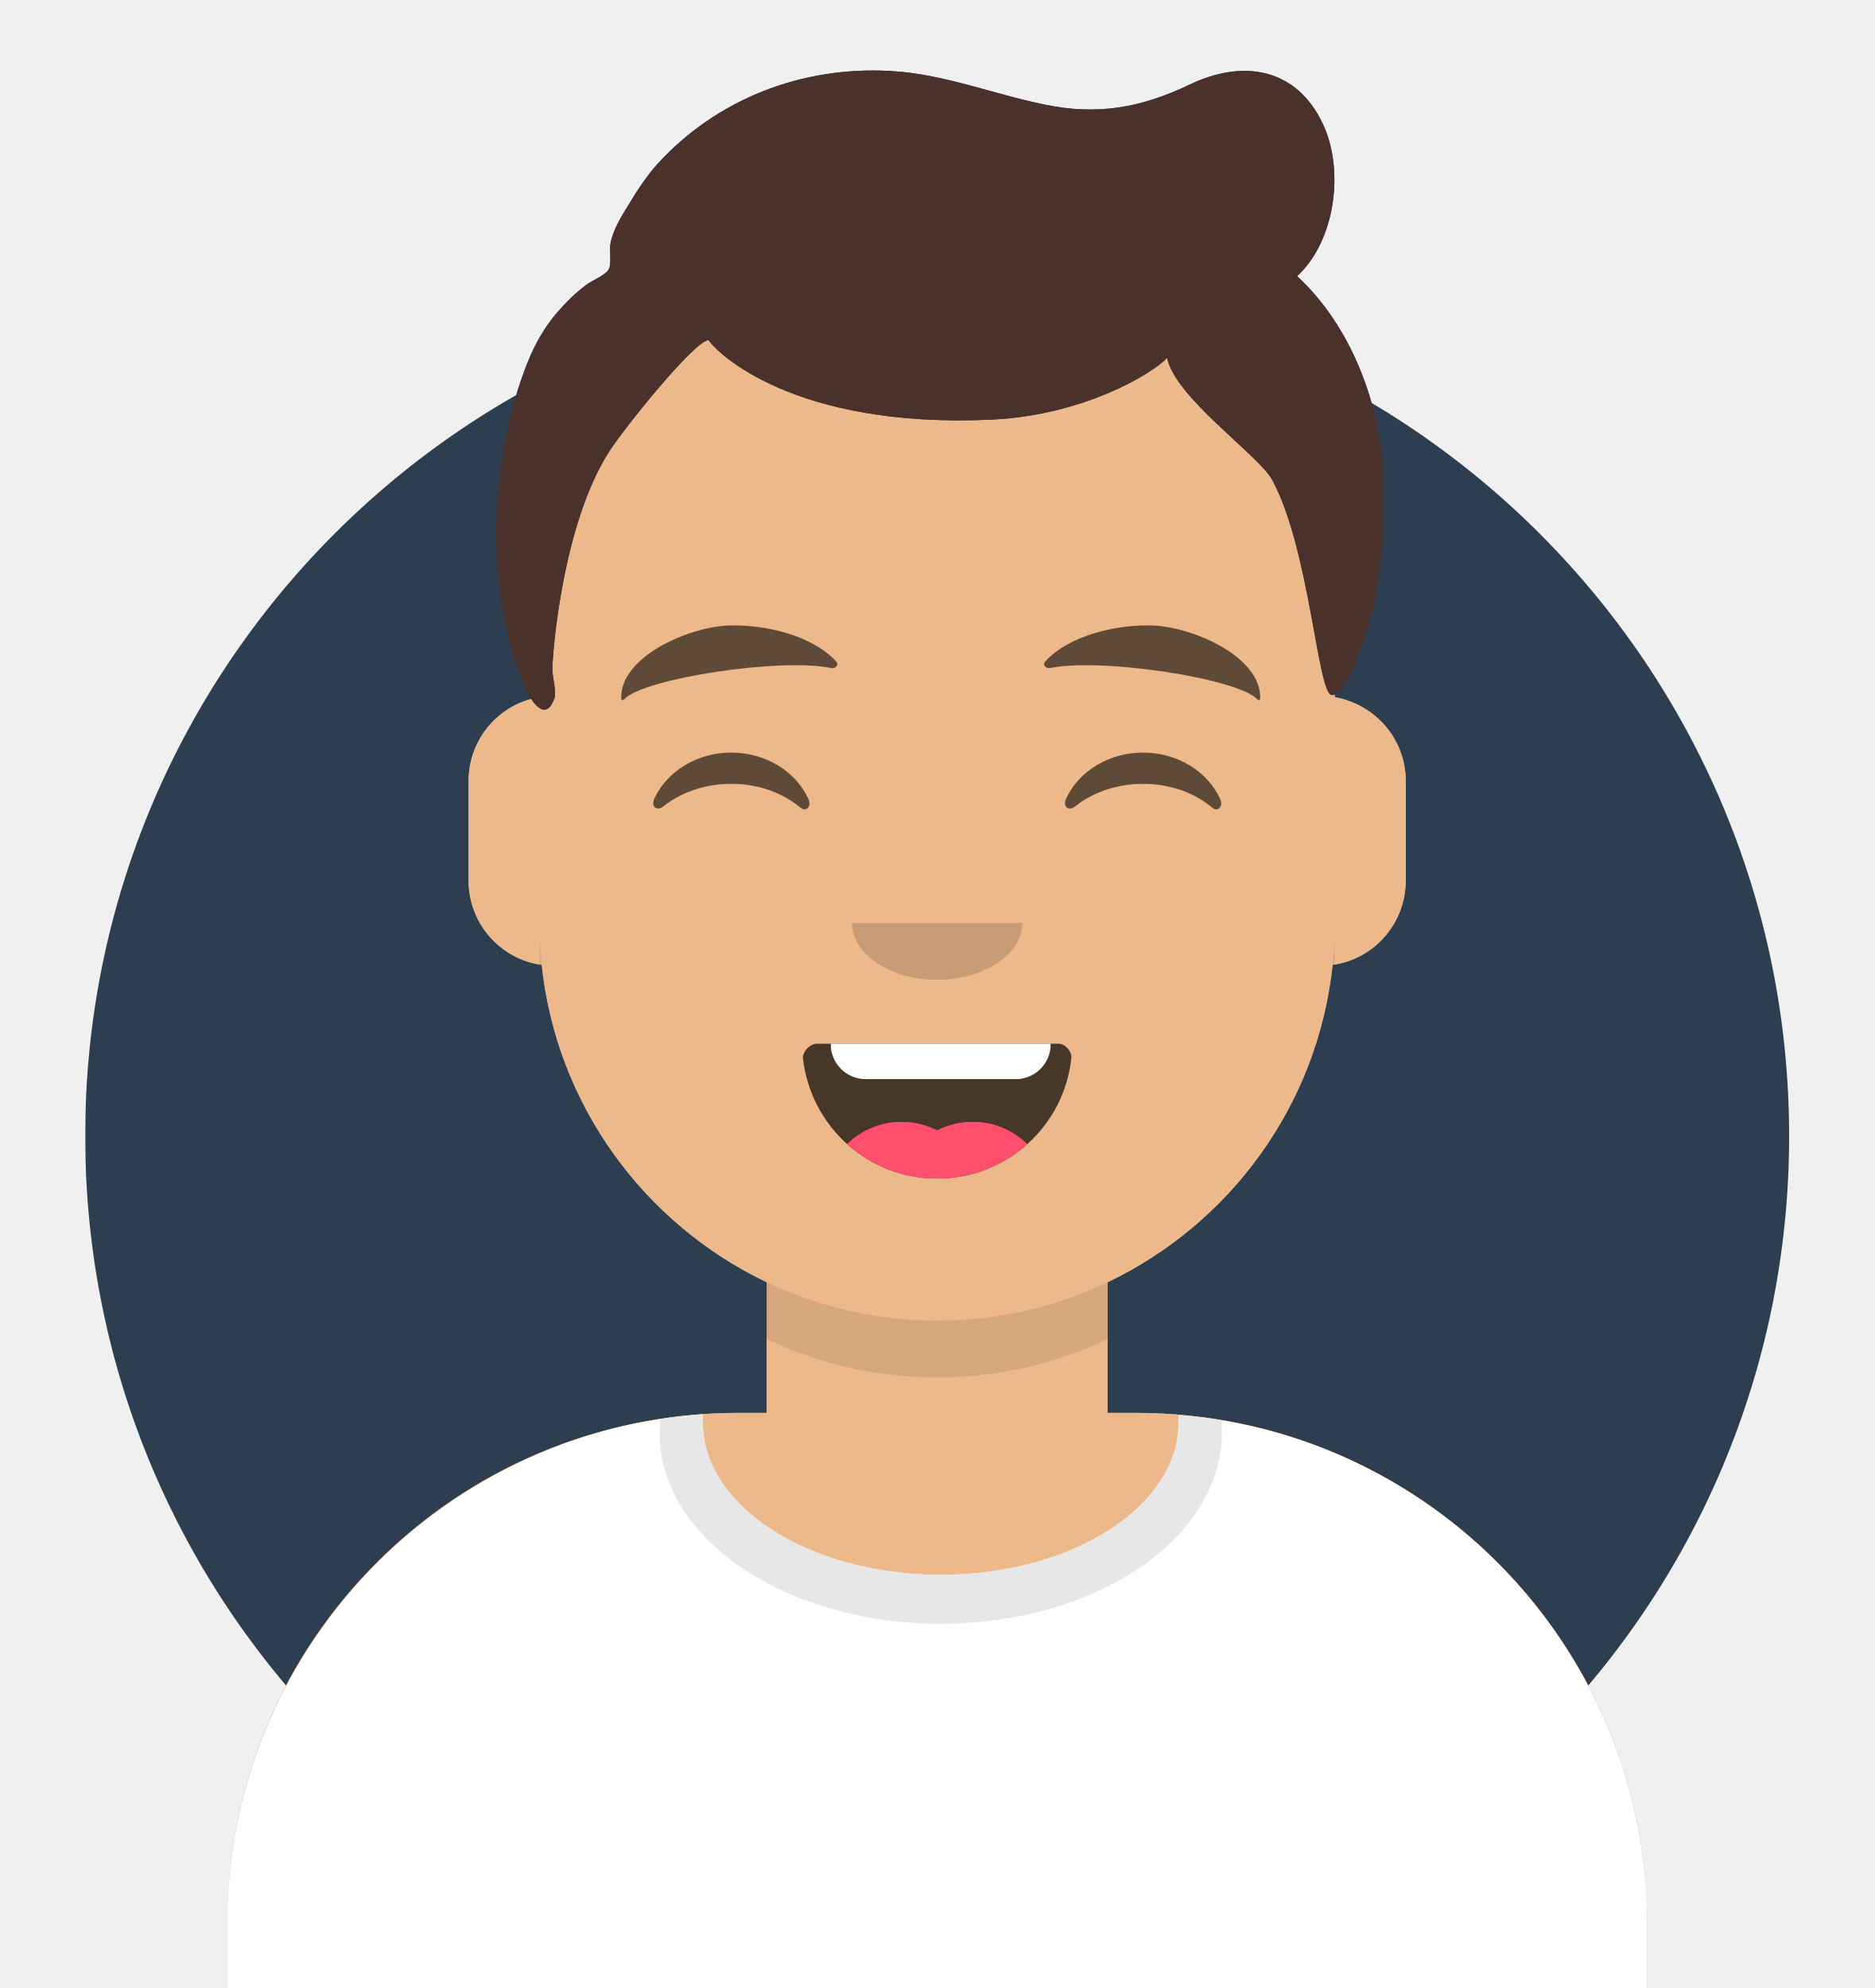
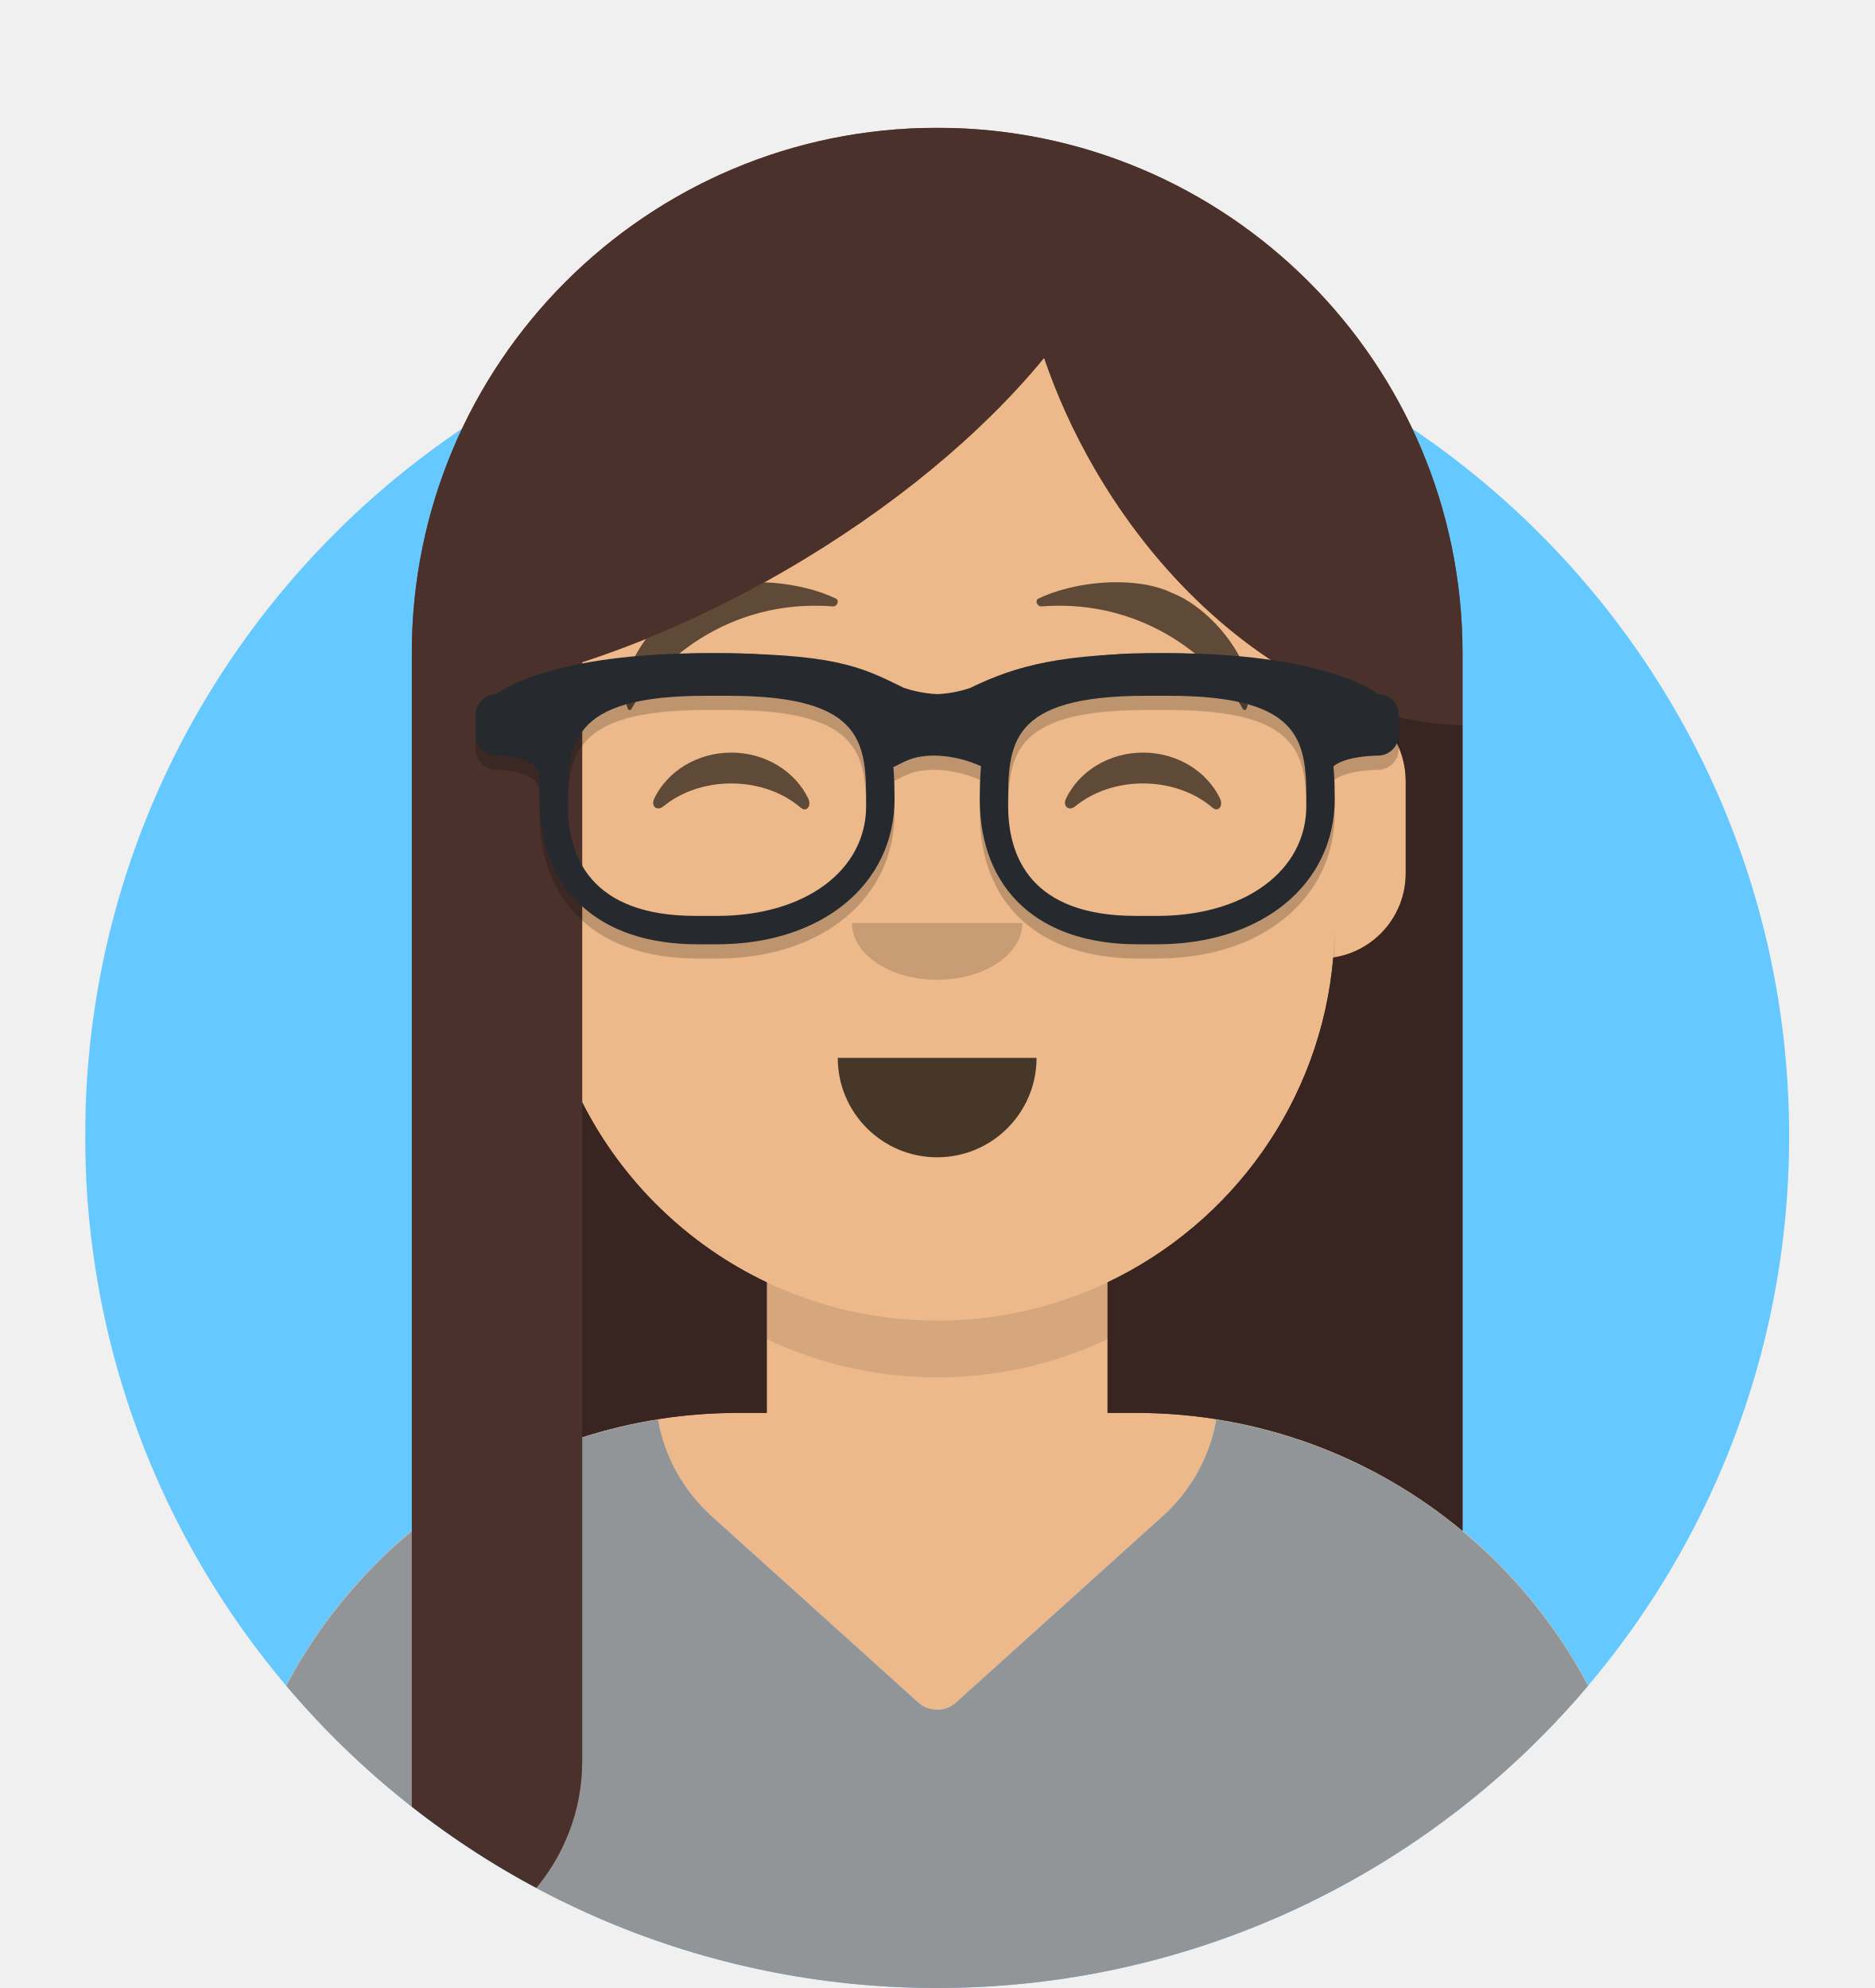
- <svg xmlns="http://www.w3.org/2000/svg" version="1.1" id="Layer_1" x="0px" y="0px" viewBox="0 0 264 280" style="enable-background:new 0 0 264 280;" xml:space="preserve">
-   <defs id="defs181">
-     <defs id="defs27">
-       <filter id="Adobe_OpacityMaskFilter_1_" filterUnits="userSpaceOnUse" x="-1" y="0" width="265" height="280">
-         <feColorMatrix type="matrix" values="1 0 0 0 0  0 1 0 0 0  0 0 1 0 0  0 0 0 1 0" id="feColorMatrix24" />
-       </filter>
-     </defs>
-     <mask maskUnits="userSpaceOnUse" x="-1" y="0" width="265" height="280" id="mask-4_1_">
-       <g class="st5" id="g30">
-         <path id="path-3_1_" class="st2" d="M12,160c0,66.3,53.7,120,120,120s120-53.7,120-120h12V0H0v160H12z" />
-       </g>
-     </mask>
-     <defs id="defs142">
-       <filter id="Adobe_OpacityMaskFilter_8_" filterUnits="userSpaceOnUse" x="-1" y="0" width="264" height="280">
-         <feColorMatrix type="matrix" values="1 0 0 0 0  0 1 0 0 0  0 0 1 0 0  0 0 0 1 0" id="feColorMatrix139" />
-       </filter>
-     </defs>
-     <mask maskUnits="userSpaceOnUse" x="-1" y="0" width="264" height="280" id="react-mask-925_1_">
-       <g class="st25" id="g145">
-         <rect id="react-path-927_1_" class="st2" width="264" height="280" x="0" y="0" />
-       </g>
-     </mask>
-     <defs id="defs100">
-       <filter id="Adobe_OpacityMaskFilter_6_" filterUnits="userSpaceOnUse" x="39" y="2" width="31" height="16">
-         <feColorMatrix type="matrix" values="1 0 0 0 0  0 1 0 0 0  0 0 1 0 0  0 0 0 1 0" id="feColorMatrix97" />
-       </filter>
-     </defs>
-     <mask maskUnits="userSpaceOnUse" x="39" y="2" width="31" height="16" id="react-mask-934_1_">
-       <g class="st19" id="g103">
-         <path id="react-path-933_1_" class="st2" d="M 35.1,15.1 C 36.2,24.6 44.2,32 54,32 c 9.8,0 17.9,-7.4 18.9,-17 0.1,-0.8 -0.8,-2 -1.8,-2 -14.9,0 -26.3,0 -34,0 -1.1,0 -2.1,1.2 -2,2.1 z" />
-       </g>
-     </mask>
-     <defs id="defs110">
-       <filter id="Adobe_OpacityMaskFilter_7_" filterUnits="userSpaceOnUse" x="38" y="24" width="32" height="22">
-         <feColorMatrix type="matrix" values="1 0 0 0 0  0 1 0 0 0  0 0 1 0 0  0 0 0 1 0" id="feColorMatrix107" />
-       </filter>
-     </defs>
-     <mask maskUnits="userSpaceOnUse" x="38" y="24" width="32" height="22" id="react-mask-934_2_">
-       <g class="st21" id="g113">
-         <path id="react-path-933_2_" class="st2" d="M 35.1,15.1 C 36.2,24.6 44.2,32 54,32 c 9.8,0 17.9,-7.4 18.9,-17 0.1,-0.8 -0.8,-2 -1.8,-2 -14.9,0 -26.3,0 -34,0 -1.1,0 -2.1,1.2 -2,2.1 z" />
-       </g>
-     </mask>
-     <defs id="defs40">
-       <filter id="Adobe_OpacityMaskFilter_2_" filterUnits="userSpaceOnUse" x="-32" y="0" width="264" height="244">
-         <feColorMatrix type="matrix" values="1 0 0 0 0  0 1 0 0 0  0 0 1 0 0  0 0 0 1 0" id="feColorMatrix37" />
-       </filter>
-     </defs>
-     <mask maskUnits="userSpaceOnUse" x="-32" y="0" width="264" height="244" id="mask-6_1_">
-       <g class="st8" id="g43">
-         <path id="path-5_1_" class="st2" d="M 124,144.6 V 163 h 4 v 0 c 39.8,0 72,32.2 72,72 v 9 H 0 v -9 c 0,-39.8 32.2,-72 72,-72 v 0 h 4 V 144.6 C 58.8,136.4 46.4,119.7 44.3,99.9 38.5,99.1 34,94.1 34,88 V 74 C 34,68.1 38.3,63.1 44,62.2 V 56 56 C 44,25.1 69.1,0 100,0 v 0 0 c 30.9,0 56,25.1 56,56 v 6.2 c 5.7,1 10,5.9 10,11.8 v 14 c 0,6.1 -4.5,11.1 -10.3,11.9 -2.1,19.8 -14.5,36.5 -31.7,44.7 z" />
-       </g>
-     </mask>
-     <defs id="defs54">
-       <filter id="Adobe_OpacityMaskFilter_3_" filterUnits="userSpaceOnUse" x="44" y="79" width="112" height="79">
-         <feColorMatrix type="matrix" values="1 0 0 0 0  0 1 0 0 0  0 0 1 0 0  0 0 0 1 0" id="feColorMatrix51" />
-       </filter>
-     </defs>
-     <mask maskUnits="userSpaceOnUse" x="44" y="79" width="112" height="79" id="mask-6_2_">
-       <g class="st11" id="g57">
-         <path id="path-5_2_" class="st2" d="M 124,144.6 V 163 h 4 v 0 c 39.8,0 72,32.2 72,72 v 9 H 0 v -9 c 0,-39.8 32.2,-72 72,-72 v 0 h 4 V 144.6 C 58.8,136.4 46.4,119.7 44.3,99.9 38.5,99.1 34,94.1 34,88 V 74 C 34,68.1 38.3,63.1 44,62.2 V 56 56 C 44,25.1 69.1,0 100,0 v 0 0 c 30.9,0 56,25.1 56,56 v 6.2 c 5.7,1 10,5.9 10,11.8 v 14 c 0,6.1 -4.5,11.1 -10.3,11.9 -2.1,19.8 -14.5,36.5 -31.7,44.7 z" />
-       </g>
-     </mask>
-     <defs id="defs68">
-       <filter id="Adobe_OpacityMaskFilter_4_" filterUnits="userSpaceOnUse" x="0" y="0" width="264" height="110">
-         <feColorMatrix type="matrix" values="1 0 0 0 0  0 1 0 0 0  0 0 1 0 0  0 0 0 1 0" id="feColorMatrix65" />
-       </filter>
-     </defs>
-     <mask maskUnits="userSpaceOnUse" x="0" y="0" width="264" height="110" id="react-mask-952_1_">
-       <g class="st13" id="g71">
-         <path id="react-path-951_1_" class="st2" d="m 166,29.3 c 37,3 66,34 66,71.8 V 110 H 32 v -8.9 C 32,63 61.6,31.8 99,29.2 c 0,0.4 0,0.7 0,1.1 0,11.9 15,21.5 33.5,21.5 18.5,0 33.5,-9.6 33.5,-21.5 0,-0.3 0,-0.7 0,-1 z" />
-       </g>
-     </mask>
-     <defs id="defs81">
-       <filter id="Adobe_OpacityMaskFilter_5_" filterUnits="userSpaceOnUse" x="92.9" y="4.9" width="79.3" height="53.8">
-         <feColorMatrix type="matrix" values="1 0 0 0 0  0 1 0 0 0  0 0 1 0 0  0 0 0 1 0" id="feColorMatrix78" />
-       </filter>
-     </defs>
-     <mask maskUnits="userSpaceOnUse" x="92.9" y="4.9" width="79.3" height="53.8" id="react-mask-952_2_">
-       <g class="st15" id="g84">
-         <path id="react-path-951_2_" class="st2" d="m 166,29.3 c 37,3 66,34 66,71.8 V 110 H 32 v -8.9 C 32,63 61.6,31.8 99,29.2 c 0,0.4 0,0.7 0,1.1 0,11.9 15,21.5 33.5,21.5 18.5,0 33.5,-9.6 33.5,-21.5 0,-0.3 0,-0.7 0,-1 z" />
-       </g>
-     </mask>
+ <svg xmlns="http://www.w3.org/2000/svg" xmlns:xlink="http://www.w3.org/1999/xlink" width="264px" height="280px" viewBox="0 0 264 280" version="1.1">
+   <defs>
+     <circle id="react-path-1" cx="120" cy="120" r="120" />
+     <path d="M12,160 C12,226.274 65.726,280 132,280 C198.274,280 252,226.274 252,160 L264,160 L264,-1.42108547e-14 L-3.19744231e-14,-1.42108547e-14 L-3.19744231e-14,160 L12,160 Z" id="react-path-2" />
+     <path d="M124,144.611 L124,163 L128,163 L128,163 C167.765,163 200,195.235 200,235 L200,244 L0,244 L0,235 C-4.86974701e-15,195.235 32.235,163 72,163 L72,163 L76,163 L76,144.611 C58.763,136.422 46.372,119.687 44.305,99.881 C38.48,99.058 34,94.052 34,88 L34,74 C34,68.054 38.325,63.118 44,62.166 L44,56 L44,56 C44,25.072 69.072,5.68137151e-15 100,0 L100,0 L100,0 C130.928,-5.68137151e-15 156,25.072 156,56 L156,62.166 C161.675,63.118 166,68.054 166,74 L166,88 C166,94.052 161.52,99.058 155.695,99.881 C153.628,119.687 141.237,136.422 124,144.611 Z" id="react-path-3" />
  </defs>
-   <style type="text/css" id="style2">
- 	.st0{fill-rule:evenodd;clip-rule:evenodd;fill:#E6E6E6;}
- 	.st1{filter:url(#Adobe_OpacityMaskFilter);}
- 	.st2{fill-rule:evenodd;clip-rule:evenodd;fill:#FFFFFF;}
- 	.st3{mask:url(#mask-2_1_);}
- 	.st4{fill-rule:evenodd;clip-rule:evenodd;fill:#2C3E50;}
- 	.st5{filter:url(#Adobe_OpacityMaskFilter_1_);}
- 	.st6{mask:url(#mask-4_1_);}
- 	.st7{fill-rule:evenodd;clip-rule:evenodd;fill:#D0C6AC;}
- 	.st8{filter:url(#Adobe_OpacityMaskFilter_2_);}
- 	.st9{mask:url(#mask-6_1_);}
- 	.st10{fill-rule:evenodd;clip-rule:evenodd;fill:#EDB98A;}
- 	.st11{filter:url(#Adobe_OpacityMaskFilter_3_);}
- 	.st12{mask:url(#mask-6_2_);fill-rule:evenodd;clip-rule:evenodd;fill-opacity:0.1;}
- 	.st13{filter:url(#Adobe_OpacityMaskFilter_4_);}
- 	.st14{mask:url(#react-mask-952_1_);}
- 	.st15{filter:url(#Adobe_OpacityMaskFilter_5_);}
- 	.st16{opacity:0.6;mask:url(#react-mask-952_2_);}
- 	.st17{fill-rule:evenodd;clip-rule:evenodd;fill-opacity:0.16;}
- 	.st18{fill-rule:evenodd;clip-rule:evenodd;fill-opacity:0.7;}
- 	.st19{filter:url(#Adobe_OpacityMaskFilter_6_);}
- 	.st20{mask:url(#react-mask-934_1_);fill-rule:evenodd;clip-rule:evenodd;fill:#FFFFFF;}
- 	.st21{filter:url(#Adobe_OpacityMaskFilter_7_);}
- 	.st22{mask:url(#react-mask-934_2_);}
- 	.st23{fill-rule:evenodd;clip-rule:evenodd;fill:#FF4F6D;}
- 	.st24{fill-rule:evenodd;clip-rule:evenodd;fill-opacity:0.6;}
- 	.st25{filter:url(#Adobe_OpacityMaskFilter_8_);}
- 	.st26{mask:url(#react-mask-925_1_);}
- 	.st27{fill-rule:evenodd;clip-rule:evenodd;fill:#28354B;}
- 	.st28{filter:url(#Adobe_OpacityMaskFilter_9_);}
- 	.st29{mask:url(#react-mask-924_1_);}
- 	.st30{fill-rule:evenodd;clip-rule:evenodd;fill:#4A312C;}
- </style>
-   <g id="g176">
-     <g transform="translate(-825, -1100)" id="g174">
-       <g id="Circle" transform="translate(837,1140)">
-         <g id="Circle-Background">
-           <circle class="st0" cx="120" cy="120" r="120" id="circle6" />
+   <g id="Avataaar" stroke="none" stroke-width="1" fill="none" fill-rule="evenodd">
+     <g transform="translate(-825, -1100)" id="Avataaar/Circle">
+       <g transform="translate(825, 1100)">
+         <g id="Circle" stroke-width="1" fill-rule="evenodd" transform="translate(12, 40)">
+           <mask id="react-mask-4" fill="white">
+             <use xlink:href="#react-path-1" />
+           </mask>
+           <use id="Circle-Background" fill="#E6E6E6" xlink:href="#react-path-1" />
+           <g id="Color/Palette/Blue-01" mask="url(#react-mask-4)" fill="#65C9FF">
+             <rect id="🖍Color" x="0" y="0" width="240" height="240" />
+           </g>
        </g>
-         <defs id="defs12">
-           <filter id="Adobe_OpacityMaskFilter" filterUnits="userSpaceOnUse" x="0" y="0" width="240" height="240">
-             <feColorMatrix type="matrix" values="1 0 0 0 0  0 1 0 0 0  0 0 1 0 0  0 0 0 1 0" id="feColorMatrix9" />
-           </filter>
-         </defs>
-         <mask maskUnits="userSpaceOnUse" x="0" y="0" width="240" height="240" id="mask-2_1_">
-           <g class="st1" id="g15">
-             <circle id="path-1_1_" class="st2" cx="120" cy="120" r="120" />
+         <mask id="react-mask-5" fill="white">
+           <use xlink:href="#react-path-2" />
+         </mask>
+         <g id="Mask" />
+         <g id="Avataaar" stroke-width="1" fill-rule="evenodd" mask="url(#react-mask-5)">
+           <g id="Body" transform="translate(32, 36)">
+             <mask id="react-mask-6" fill="white">
+               <use xlink:href="#react-path-3" />
+             </mask>
+             <use fill="#D0C6AC" xlink:href="#react-path-3" />
+             <g id="Skin/👶🏽-03-Brown" mask="url(#react-mask-6)" fill="#EDB98A">
+               <g transform="translate(0, 0)" id="Color">
+                 <rect x="0" y="0" width="264" height="280" />
+               </g>
+             </g>
+             <path d="M156,79 L156,102 C156,132.928 130.928,158 100,158 C69.072,158 44,132.928 44,102 L44,79 L44,94 C44,124.928 69.072,150 100,150 C130.928,150 156,124.928 156,94 L156,79 Z" id="Neck-Shadow" fill-opacity="0.1" fill="#000000" mask="url(#react-mask-6)" />
          </g>
-         </mask>
-         <g class="st3" mask="url(#mask-2_1_)" id="g20">
-           <rect class="st4" width="240" height="240" id="rect18" x="0" y="0" />
-         </g>
-       </g>
-       <g id="Mask" transform="translate(825,1100)">
- 			</g>
-       <g id="g35" transform="translate(857,1136)">
-         <path class="st7" d="M 124,144.6 V 163 h 4 v 0 c 39.8,0 72,32.2 72,72 v 9 H 0 v -9 c 0,-39.8 32.2,-72 72,-72 v 0 h 4 V 144.6 C 58.8,136.4 46.4,119.7 44.3,99.9 38.5,99.1 34,94.1 34,88 V 74 C 34,68.1 38.3,63.1 44,62.2 V 56 56 C 44,25.1 69.1,0 100,0 v 0 0 c 30.9,0 56,25.1 56,56 v 6.2 c 5.7,1 10,5.9 10,11.8 v 14 c 0,6.1 -4.5,11.1 -10.3,11.9 -2.1,19.8 -14.5,36.5 -31.7,44.7 z" id="path33" />
-       </g>
-       <g class="st9" mask="url(#mask-6_1_)" id="g49" transform="translate(857,1136)">
-         <g id="Color" transform="translate(-32)">
-           <rect class="st10" width="264" height="244" id="rect46" x="0" y="0" />
-         </g>
-       </g>
-       <path id="Neck-Shadow" class="st12" d="m 156,79 v 23 c 0,30.9 -25.1,56 -56,56 -30.9,0 -56,-25.1 -56,-56 V 79 94 c 0,30.9 25.1,56 56,56 30.9,0 56,-25.1 56,-56 z" mask="url(#mask-6_2_)" transform="translate(857,1136)" />
-       <g id="Clothes" transform="translate(825,1270)">
-         <path class="st0" d="m 166,29.3 c 37,3 66,34 66,71.8 V 110 H 32 v -8.9 C 32,63 61.6,31.8 99,29.2 c 0,0.4 0,0.7 0,1.1 0,11.9 15,21.5 33.5,21.5 18.5,0 33.5,-9.6 33.5,-21.5 0,-0.3 0,-0.7 0,-1 z" id="path62" />
-       </g>
-       <g class="st14" mask="url(#react-mask-952_1_)" id="g76" transform="translate(825,1270)">
-         <rect class="st2" width="264" height="110" id="rect74" x="0" y="0" />
-       </g>
-       <g id="Shadowy" class="st16" mask="url(#react-mask-952_2_)" transform="translate(825,1270)">
-         <g transform="translate(92,4)" id="g89">
-           <ellipse class="st17" cx="40.5" cy="27.8" rx="39.6" ry="26.9" id="ellipse87" />
-         </g>
-       </g>
-       <g id="Mouth" transform="translate(903,1234)">
-         <path class="st18" d="M 35.1,15.1 C 36.2,24.6 44.2,32 54,32 c 9.8,0 17.9,-7.4 18.9,-17 0.1,-0.8 -0.8,-2 -1.8,-2 -14.9,0 -26.3,0 -34,0 -1.1,0 -2.1,1.2 -2,2.1 z" id="path94" />
-       </g>
-       <path id="Teeth" class="st20" d="m 44,2 h 21 c 2.8,0 5,2.2 5,5 v 6 c 0,2.8 -2.2,5 -5,5 H 44 c -2.8,0 -5,-2.2 -5,-5 V 7 c 0,-2.8 2.2,-5 5,-5 z" mask="url(#react-mask-934_1_)" transform="translate(903,1234)" />
-       <g id="Tongue" class="st22" mask="url(#react-mask-934_2_)" transform="translate(903,1234)">
-         <g transform="translate(38,24)" id="g120">
-           <circle class="st23" cx="11" cy="11" r="11" id="circle116" />
-           <circle class="st23" cx="21" cy="11" r="11" id="circle118" />
-         </g>
-       </g>
-       <g transform="translate(929,1222)" id="g126">
-         <path id="Nose" class="st17" d="m 16,8 c 0,4.4 5.4,8 12,8 v 0 c 6.6,0 12,-3.6 12,-8" />
-       </g>
-       <path id="Squint" class="st24" d="m 917.2,1212.4 c 1.8,-3.8 6,-6.4 10.8,-6.4 4.8,0 9,2.6 10.8,6.4 0.6,1.1 -0.2,2 -1,1.4 -2.5,-2.1 -5.9,-3.4 -9.8,-3.4 -3.7,0 -7.1,1.2 -9.6,3.2 -0.9,0.7 -1.8,0 -1.2,-1.2 z" />
-       <path class="st24" d="m 975.2,1212.4 c 1.8,-3.8 6,-6.4 10.8,-6.4 4.8,0 9,2.6 10.8,6.4 0.6,1.1 -0.2,2 -1,1.4 -2.5,-2.1 -5.9,-3.4 -9.8,-3.4 -3.7,0 -7.1,1.2 -9.6,3.2 -0.9,0.7 -1.8,0 -1.2,-1.2 z" id="path129" />
-       <path id="Eyebrow" class="st24" d="m 927.5,1188.1 c -5.8,0.3 -15.2,4.5 -15,10.3 0,0.2 0.3,0.3 0.4,0.1 2.8,-3 22.3,-5.9 29.2,-4.4 0.6,0.1 1.1,-0.5 0.7,-0.9 -3.3,-3.7 -10.1,-5.3 -15.3,-5.1" />
-       <path class="st24" d="m 987.5,1188.1 c 5.8,0.3 15.2,4.5 15,10.3 0,0.2 -0.3,0.3 -0.4,0.1 -2.8,-3 -22.3,-5.9 -29.2,-4.4 -0.6,0.1 -1.1,-0.5 -0.7,-0.9 3.3,-3.7 10.1,-5.3 15.3,-5.1" id="path134" />
-       <g class="st26" mask="url(#react-mask-925_1_)" id="g168" transform="translate(825,1100)">
-         <g transform="translate(-1)" id="g166">
-           <g id="Short-Hair">
-             <path class="st27" d="m 183.7,38.9 c 5.4,-5 6.7,-15 3.6,-21.5 -3.8,-8 -11.4,-9 -18.7,-5.5 -6.9,3.3 -13.1,4.4 -20.6,2.8 C 140.7,13.2 133.9,10.4 126.4,10 114,9.3 102,13.9 93.6,23.1 c -1.6,1.8 -2.9,3.8 -4.1,5.8 -1,1.6 -2.1,3.4 -2.5,5.3 -0.2,0.9 0.2,3.1 -0.3,3.8 -0.5,0.8 -2.3,1.5 -3.1,2.1 -1.6,1.2 -2.9,2.5 -4.2,4 -2.7,3.2 -4.1,6.6 -5.4,10.6 -4.1,13.2 -4.5,29 0.9,42 0.7,1.7 2.9,5.4 4.2,1.6 0.3,-0.7 -0.3,-3.2 -0.3,-3.9 0,-2.7 1.5,-20.7 8,-30.8 2.1,-3.3 12,-15.6 14,-15.7 1.1,1.7 11.9,12.5 39.9,11.2 12.7,-0.6 22.4,-6.3 24.7,-8.7 1,5.5 13,13.8 14.8,17.2 5.3,9.8 6.4,30.3 8.4,30.3 2,0 3.5,-5.2 3.9,-6.2 3.1,-7.4 3.6,-16.6 3.3,-24.6 C 195.5,57 191.3,45.9 183.7,38.9 Z" id="path148" />
+           <g id="Clothing/Shirt-V-Neck" transform="translate(0, 170)">
+             <defs>
+               <path d="M171.32,29.936 C205.706,35.367 232,65.139 232,101.052 L232,110 L32,110 L32,101.052 C32,65.138 58.294,35.366 92.682,29.936 C93.584,35.005 96.116,39.824 100.236,43.539 L100.236,43.539 L129.321,69.768 C130.843,71.14 133.157,71.14 134.679,69.768 L134.679,69.768 L163.764,43.539 C164.189,43.155 164.601,42.756 164.998,42.343 C168.414,38.787 170.517,34.452 171.32,29.936 Z" id="react-path-673" />
+             </defs>
+             <mask id="react-mask-674" fill="white">
+               <use xlink:href="#react-path-673" />
+             </mask>
+             <use id="Clothes" fill="#E6E6E6" fill-rule="evenodd" xlink:href="#react-path-673" />
+             <g id="Color/Palette/Gray-01" mask="url(#react-mask-674)" fill-rule="evenodd" fill="#929598">
+               <rect id="🖍Color" x="0" y="0" width="264" height="110" />
+             </g>
          </g>
-           <defs id="defs154">
-             <filter id="Adobe_OpacityMaskFilter_9_" filterUnits="userSpaceOnUse" x="0" y="0" width="264" height="280">
-               <feColorMatrix type="matrix" values="1 0 0 0 0  0 1 0 0 0  0 0 1 0 0  0 0 0 1 0" id="feColorMatrix151" />
-             </filter>
-           </defs>
-           <mask maskUnits="userSpaceOnUse" x="0" y="0" width="264" height="280" id="react-mask-924_1_">
-             <g class="st28" id="g157">
-               <path id="react-path-926_1_" class="st2" d="m 183.7,38.9 c 5.4,-5 6.7,-15 3.6,-21.5 -3.8,-8 -11.4,-9 -18.7,-5.5 -6.9,3.3 -13.1,4.4 -20.6,2.8 C 140.7,13.2 133.9,10.4 126.4,10 114,9.3 102,13.9 93.6,23.1 c -1.6,1.8 -2.9,3.8 -4.1,5.8 -1,1.6 -2.1,3.4 -2.5,5.3 -0.2,0.9 0.2,3.1 -0.3,3.8 -0.5,0.8 -2.3,1.5 -3.1,2.1 -1.6,1.2 -2.9,2.5 -4.2,4 -2.7,3.2 -4.1,6.6 -5.4,10.6 -4.1,13.2 -4.5,29 0.9,42 0.7,1.7 2.9,5.4 4.2,1.6 0.3,-0.7 -0.3,-3.2 -0.3,-3.9 0,-2.7 1.5,-20.7 8,-30.8 2.1,-3.3 12,-15.6 14,-15.7 1.1,1.7 11.9,12.5 39.9,11.2 12.7,-0.6 22.4,-6.3 24.7,-8.7 1,5.5 13,13.8 14.8,17.2 5.3,9.8 6.4,30.3 8.4,30.3 2,0 3.5,-5.2 3.9,-6.2 3.1,-7.4 3.6,-16.6 3.3,-24.6 C 195.5,57 191.3,45.9 183.7,38.9 Z" />
+           <g id="Face" transform="translate(76, 82)" fill="#000000">
+             <g id="Mouth/Default" transform="translate(2, 52)" fill-opacity="0.7">
+               <path d="M40,15 C40,22.732 46.268,29 54,29 L54,29 C61.732,29 68,22.732 68,15" id="Mouth" />
            </g>
-           </mask>
-           <g class="st29" mask="url(#react-mask-924_1_)" id="g164">
-             <g id="g162">
-               <rect class="st30" width="264" height="280" id="rect160" x="0" y="0" />
+             <g id="Nose/Default" transform="translate(28, 40)" fill-opacity="0.16">
+               <path d="M16,8 C16,12.418 21.373,16 28,16 L28,16 C34.627,16 40,12.418 40,8" id="Nose" />
+             </g>
+             <g id="Eyes/Happy-😁" transform="translate(0, 8)" fill-opacity="0.6">
+               <path d="M16.16,22.447 C18.007,18.649 22.164,16 26.998,16 C31.814,16 35.959,18.63 37.815,22.407 C38.367,23.529 37.582,24.447 36.791,23.767 C34.34,21.66 30.859,20.344 26.998,20.344 C23.257,20.344 19.874,21.579 17.438,23.572 C16.547,24.3 15.62,23.558 16.16,22.447 Z" id="Squint" />
+               <path d="M74.16,22.447 C76.007,18.649 80.164,16 84.998,16 C89.814,16 93.959,18.63 95.815,22.407 C96.367,23.529 95.582,24.447 94.791,23.767 C92.34,21.66 88.859,20.344 84.998,20.344 C81.257,20.344 77.874,21.579 75.438,23.572 C74.547,24.3 73.62,23.558 74.16,22.447 Z" id="Squint" />
+             </g>
+             <g id="Eyebrow/Natural/Raised-Excited-Natural" fill-opacity="0.6">
+               <path d="M22.766,1.578 L23.677,1.176 C28.919,-0.905 36.865,-0.033 41.723,2.299 C42.29,2.571 41.902,3.452 41.321,3.407 C26.402,2.256 16.358,11.553 12.946,17.847 C12.845,18.034 12.539,18.055 12.464,17.881 C10.156,12.562 16.913,3.896 22.766,1.578 Z" id="Eye-Browse-Reddit" />
+               <path d="M80.766,1.578 L81.677,1.176 C86.919,-0.905 94.865,-0.033 99.723,2.299 C100.29,2.571 99.902,3.452 99.321,3.407 C84.402,2.256 74.358,11.553 70.946,17.847 C70.845,18.034 70.539,18.055 70.464,17.881 C68.156,12.562 74.913,3.896 80.766,1.578 Z" id="Eye-Browse-Reddit" transform="translate(85, 9) scale(-1, 1) translate(-85, -9) " />
+             </g>
+           </g>
+           <g id="Top" stroke-width="1" fill-rule="evenodd">
+             <defs>
+               <rect id="react-path-695" x="0" y="0" width="264" height="280" />
+               <path d="M133.506,81.335 C137.364,83.331 140,87.357 140,92 L140,105 C140,111.019 135.569,116.002 129.791,116.867 C128.048,137.115 115.531,154.283 98,162.611 L98,162.611 L98,181 L102,181 C119.491,181 135.525,187.237 148,197.608 L148,74 C148,53.565 139.717,35.065 126.326,21.674 C112.935,8.283 94.435,-3.55271368e-15 74,0 C33.131,7.10542736e-15 -7.10542736e-15,33.131 0,74 L0,257.716 C13.569,255.776 24,244.106 24,230 L24,184.423 C30.935,182.2 38.327,181 46,181 L50,181 L50,162.611 C38.773,157.277 29.602,148.318 24,137.246 L24,75.266 C33.147,72.291 42.778,68.017 52.342,62.495 C67.745,53.602 80.431,42.941 89.066,32.397 C90.831,37.595 93.175,42.801 96.11,47.885 C104.878,63.071 117.224,74.234 130,79.917 L130,80.166 C130.4,80.233 130.794,80.32 131.18,80.426 C131.955,80.749 132.73,81.052 133.506,81.335 Z" id="react-path-696" />
+             </defs>
+             <mask id="react-mask-693" fill="white">
+               <use xlink:href="#react-path-695" />
+             </mask>
+             <g id="Mask" />
+             <g id="Top/Long-Hair/Straight" mask="url(#react-mask-693)">
+               <g transform="translate(-1, 0)">
+                 <g id="Hair" stroke-width="1" fill="none" fill-rule="evenodd" transform="translate(59, 18)">
+                   <mask id="react-mask-694" fill="white">
+                     <use xlink:href="#react-path-696" />
+                   </mask>
+                   <use id="Mask-Hair" fill="#944F23" xlink:href="#react-path-696" />
+                   <g id="Skin/👶🏽-03-Brown" mask="url(#react-mask-694)" fill="#4A312C">
+                     <g transform="translate(0, 0) " id="Color">
+                       <rect x="0" y="0" width="264" height="280" />
+                     </g>
+                   </g>
+                 </g>
+                 <path d="M192.506,99.335 C197.375,101.108 202.263,102.072 207,102.148 L207,102.148 L207,92 C207,71.565 198.717,53.065 185.326,39.674 C198.717,53.065 207,71.565 207,92 L207,215.608 C194.525,205.237 178.491,199 161,199 L157,199 L157,180.611 L157,180.611 C174.531,172.283 187.048,155.115 188.791,134.867 C194.569,134.002 199,129.019 199,123 L199,110 C199,105.357 196.364,101.331 192.506,99.335 Z M190.18,98.426 C189.794,98.32 189.4,98.233 189,98.166 L189,97.917 C189.393,98.092 189.786,98.261 190.18,98.426 Z M83,155.246 C88.602,166.318 97.773,175.277 109,180.611 L109,199 L105,199 C97.327,199 89.935,200.2 83,202.423 L83,155.246 Z" id="Shadow" fill-opacity="0.24" fill="#000000" fill-rule="evenodd" />
+                 <g id="Top/_Resources/Prescription-02" fill="none" transform="translate(62, 85)" stroke-width="1">
+                   <defs>
+                     <filter x="-0.8%" y="-2.4%" width="101.5%" height="109.8%" filterUnits="objectBoundingBox" id="react-filter-697">
+                       <feOffset dx="0" dy="2" in="SourceAlpha" result="shadowOffsetOuter1" />
+                       <feColorMatrix values="0 0 0 0 0   0 0 0 0 0   0 0 0 0 0  0 0 0 0.2 0" type="matrix" in="shadowOffsetOuter1" result="shadowMatrixOuter1" />
+                       <feMerge>
+                         <feMergeNode in="shadowMatrixOuter1" />
+                         <feMergeNode in="SourceGraphic" />
+                       </feMerge>
+                     </filter>
+                   </defs>
+                   <g id="Wayfarers" filter="url(#react-filter-697)" transform="translate(6, 7)" fill="#252C2F">
+                     <path d="M34,41 L31.242,41 C17.315,41 9,33.336 9,20.5 C9,10.127 10.817,0 32.53,0 L35.47,0 C57.183,0 59,10.127 59,20.5 C59,32.569 48.721,41 34,41 Z M32.385,6 C13,6 13,12.841 13,21.502 C13,28.572 16.116,37 30.971,37 L34,37 C46.365,37 55,30.627 55,21.502 C55,12.841 55,6 35.615,6 L32.385,6 Z" id="Left" fill-rule="nonzero" />
+                     <path d="M96,41 L93.242,41 C79.315,41 71,33.336 71,20.5 C71,10.127 72.817,0 94.53,0 L97.47,0 C119.183,0 121,10.127 121,20.5 C121,32.569 110.721,41 96,41 Z M94.385,6 C75,6 75,12.841 75,21.502 C75,28.572 78.119,37 92.971,37 L96,37 C108.365,37 117,30.627 117,21.502 C117,12.841 117,6 97.615,6 L94.385,6 Z" id="Right" fill-rule="nonzero" />
+                     <path d="M2.955,5.772 C3.646,5.096 11.21,0 32.5,0 C50.351,0 54.13,1.853 59.85,4.652 L60.269,4.859 C60.667,4.999 62.7,5.69 65.079,5.766 C67.246,5.673 69.1,5.085 69.642,4.897 C76.17,1.722 82.561,0 97.5,0 C118.79,0 126.354,5.096 127.045,5.772 C128.679,5.772 130,7.062 130,8.657 L130,11.543 C130,13.139 128.679,14.429 127.045,14.429 C127.045,14.429 120.144,14.429 120.144,17.315 C120.144,20.2 118.182,13.139 118.182,11.543 L118.182,8.732 C114.579,7.353 108.128,4.786 97.5,4.786 C85.658,4.786 79.761,6.886 74.702,8.971 L74.759,9.108 L74.756,11.094 L72.539,16.444 L69.8,15.361 C69.556,15.264 69.028,15.09 68.296,14.91 C66.256,14.407 64.159,14.254 62.304,14.634 C61.624,14.774 60.992,14.984 60.413,15.267 L57.77,16.558 L55.127,11.396 L55.244,9.102 L55.325,8.907 C50.962,6.874 46.939,4.786 32.5,4.786 C21.872,4.786 15.422,7.352 11.818,8.731 L11.818,11.543 C11.818,13.139 8.864,20.2 8.864,17.315 C8.864,14.429 2.955,14.429 2.955,14.429 C1.324,14.429 0,13.139 0,11.543 L0,8.657 C0,7.062 1.324,5.772 2.955,5.772 Z" id="Stuff" fill-rule="nonzero" />
+                   </g>
+                 </g>
+               </g>
            </g>
          </g>
        </g>
      </g>
    </g>
  </g>
</svg>
